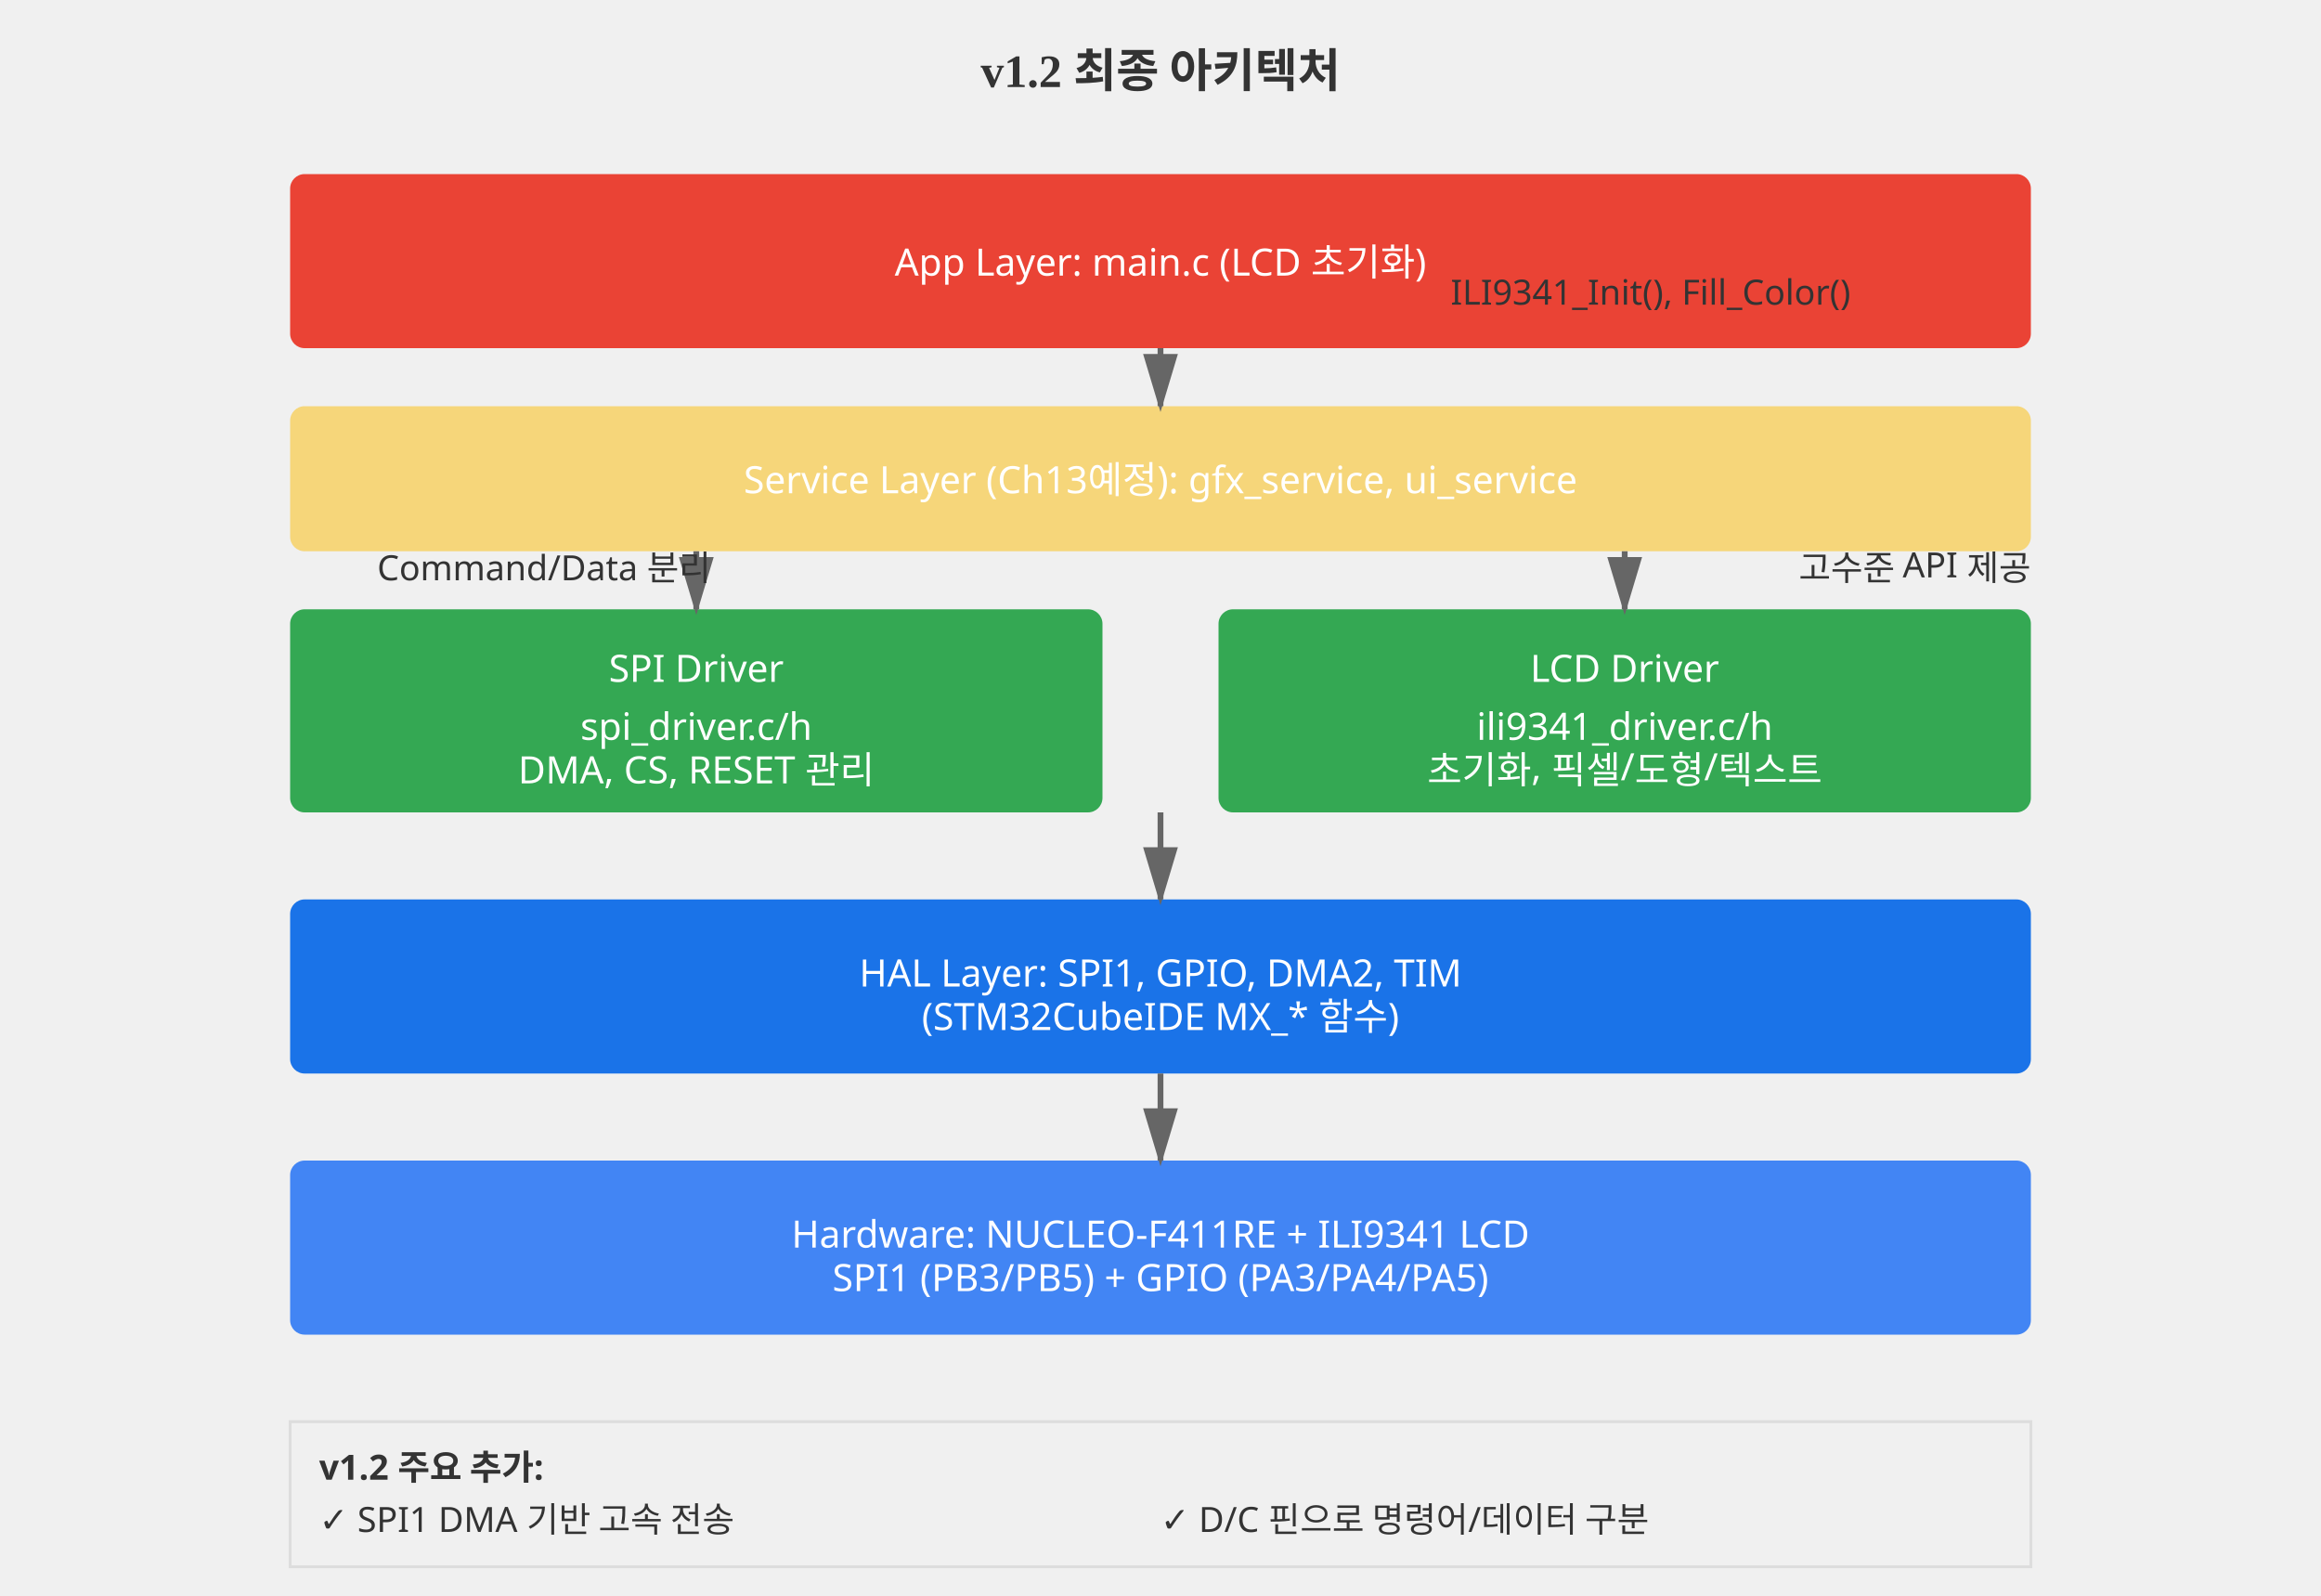
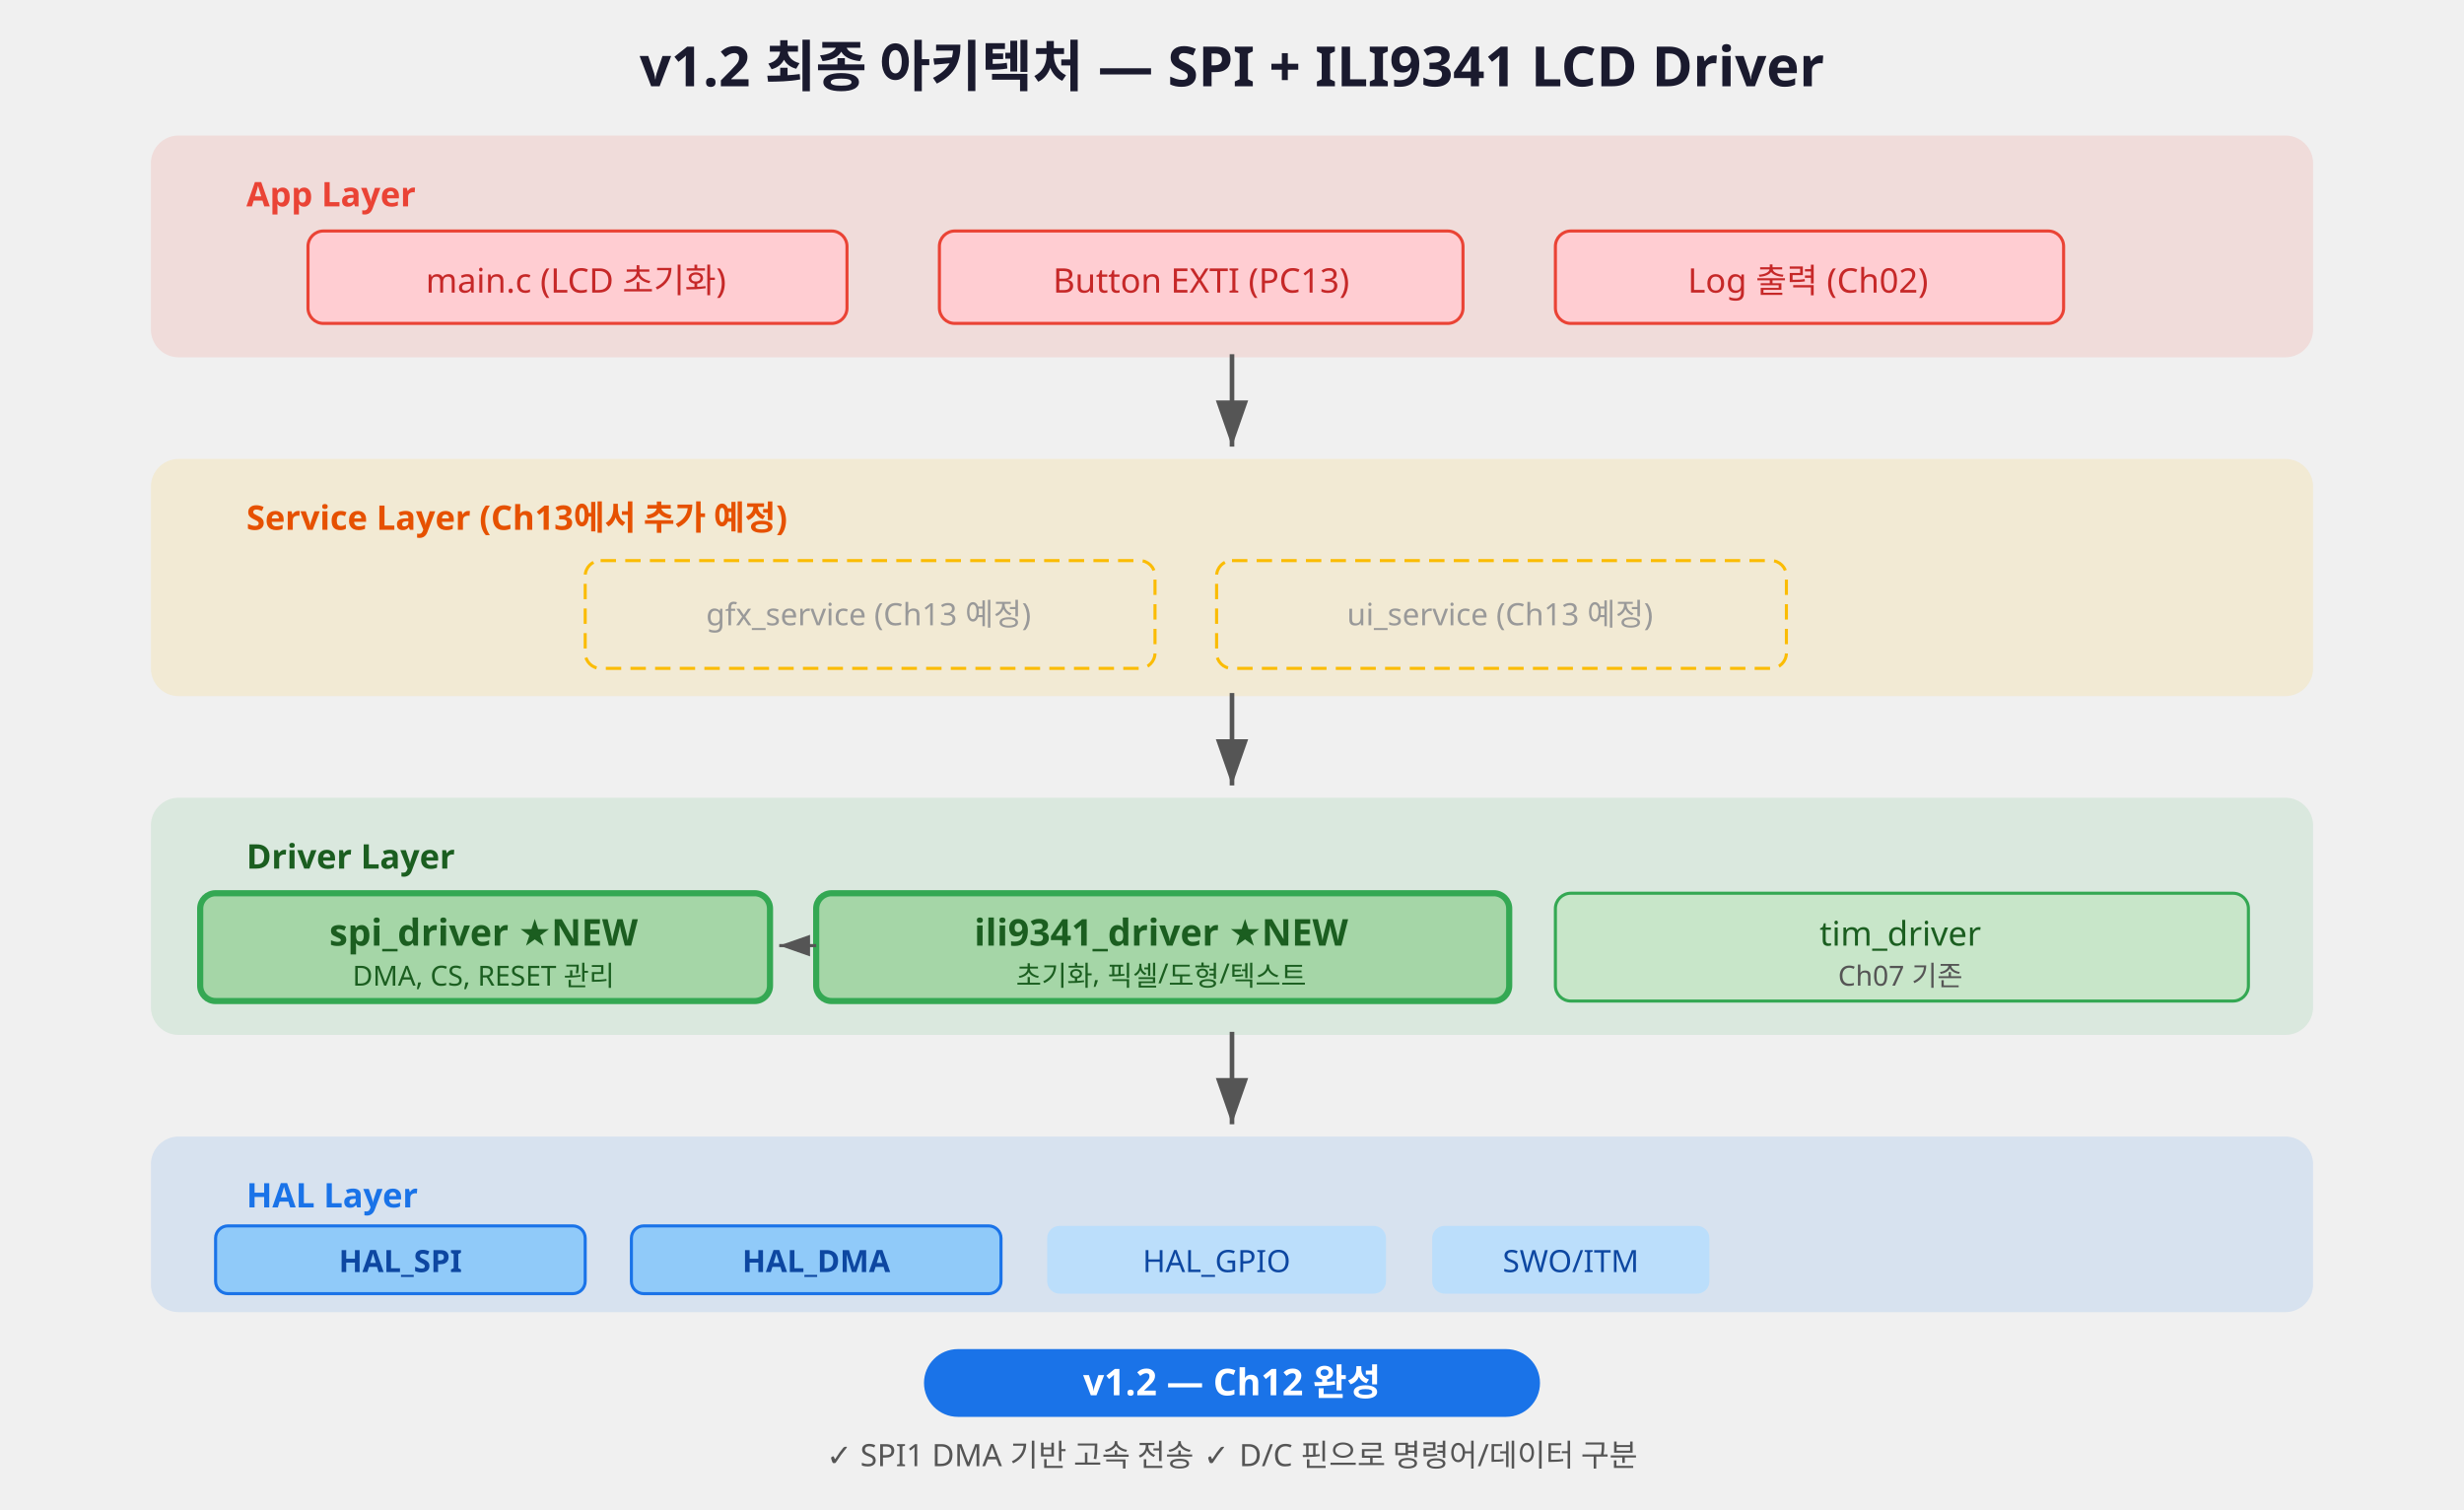
- <svg xmlns="http://www.w3.org/2000/svg" width="800" height="550" viewBox="0 0 800 550">
+ <svg xmlns="http://www.w3.org/2000/svg" width="800" height="490" font-family="'Noto Sans KR', sans-serif" font-size="14" viewBox="0 0 800 490">
  <defs>
-     <style>
-       .app { fill: #EA4335; }
-       .service { fill: #FBBC04; }
-       .driver { fill: #34A853; }
-       .hal { fill: #1A73E8; }
-       .spi { fill: #4285F4; }
-       .text { fill: white; font-size: 13px; font-family: 'Noto Sans KR', sans-serif; text-anchor: middle; }
-       .label { fill: #333; font-size: 12px; font-family: 'Noto Sans KR', sans-serif; }
-       .title { fill: #333; font-size: 16px; font-weight: bold; }
-       .arrow { stroke: #666; stroke-width: 2; fill: none; marker-end: url(#arrowhead); }
-     </style>
-     <marker id="arrowhead" markerWidth="10" markerHeight="10" refX="9" refY="3" orient="auto">
-       <polygon points="0 0, 10 3, 0 6" fill="#666" />
+     <marker id="arr12f" markerWidth="10" markerHeight="7" refX="10" refY="3.5" orient="auto">
+       <polygon points="0 0, 10 3.5, 0 7" fill="#555" />
    </marker>
  </defs>
-   <text x="400" y="30" class="title" text-anchor="middle">v1.2 최종 아키텍처</text>
-   <rect x="100" y="60" width="600" height="60" class="app" rx="5" />
-   <text x="400" y="95" class="text">App Layer: main.c (LCD 초기화)</text>
-   <rect x="100" y="140" width="600" height="50" class="service" rx="5" opacity="0.5" />
-   <text x="400" y="170" class="text" opacity="1">Service Layer (Ch13예정): gfx_service, ui_service</text>
-   <g>
-     <rect x="100" y="210" width="280" height="70" class="driver" rx="5" />
-     <text x="240" y="235" class="text">SPI Driver</text>
-     <text x="240" y="255" class="text" font-size="12">spi_driver.c/h</text>
-     <text x="240" y="270" class="text" font-size="10">DMA, CS, RESET 관리</text>
-     <rect x="420" y="210" width="280" height="70" class="driver" rx="5" />
-     <text x="560" y="235" class="text">LCD Driver</text>
-     <text x="560" y="255" class="text" font-size="12">ili9341_driver.c/h</text>
-     <text x="560" y="270" class="text" font-size="10">초기화, 픽셀/도형/텍스트</text>
-   </g>
-   <rect x="100" y="310" width="600" height="60" class="hal" rx="5" />
-   <text x="400" y="340" class="text">HAL Layer: SPI1, GPIO, DMA2, TIM</text>
-   <text x="400" y="355" class="text" font-size="11">(STM32CubeIDE MX_* 함수)</text>
-   <rect x="100" y="400" width="600" height="60" class="spi" rx="5" />
-   <text x="400" y="430" class="text">Hardware: NUCLEO-F411RE + ILI9341 LCD</text>
-   <text x="400" y="445" class="text" font-size="11">SPI1 (PB3/PB5) + GPIO (PA3/PA4/PA5)</text>
-   <path d="M 400 120 L 400 140" class="arrow" />
-   <path d="M 240 190 L 240 210" class="arrow" />
-   <path d="M 560 190 L 560 210" class="arrow" />
-   <path d="M 400 280 L 400 310" class="arrow" />
-   <path d="M 400 370 L 400 400" class="arrow" />
-   <text x="500" y="105" class="label" font-size="11">ILI9341_Init(), Fill_Color()</text>
-   <text x="130" y="200" class="label" font-size="10">Command/Data 분리</text>
-   <text x="620" y="200" class="label" font-size="10">고수준 API 제공</text>
-   <rect x="100" y="490" width="600" height="50" fill="none" stroke="#ddd" stroke-width="1" />
-   <text x="110" y="510" class="label" font-weight="bold">v1.2 주요 추가:</text>
-   <text x="110" y="528" class="label">✓ SPI1 DMA 기반 고속 전송</text>
-   <text x="400" y="528" class="label">✓ D/C 핀으로 명령어/데이터 구분</text>
+   <text x="400" y="28" text-anchor="middle" font-size="18" font-weight="bold" fill="#1A1A2E">v1.2 최종 아키텍처 — SPI + ILI9341 LCD Driver</text>
+   <rect x="50" y="45" width="700" height="70" rx="8" fill="#EA4335" opacity="0.12" stroke="#EA4335" stroke-width="2" />
+   <text x="80" y="67" font-size="11" fill="#EA4335" font-weight="bold">App Layer</text>
+   <rect x="100" y="75" width="175" height="30" rx="5" fill="#FFCDD2" stroke="#EA4335" />
+   <text x="187" y="95" text-anchor="middle" font-size="11" fill="#C62828">main.c (LCD 초기화)</text>
+   <rect x="305" y="75" width="170" height="30" rx="5" fill="#FFCDD2" stroke="#EA4335" />
+   <text x="390" y="95" text-anchor="middle" font-size="11" fill="#C62828">Button EXTI (PC13)</text>
+   <rect x="505" y="75" width="165" height="30" rx="5" fill="#FFCDD2" stroke="#EA4335" />
+   <text x="587" y="95" text-anchor="middle" font-size="11" fill="#C62828">Log 출력 (Ch02)</text>
+   <line x1="400" y1="115" x2="400" y2="145" stroke="#555" stroke-width="1.5" marker-end="url(#arr12f)" />
+   <rect x="50" y="150" width="700" height="75" rx="8" fill="#FBBC04" opacity="0.12" stroke="#FBBC04" stroke-width="2" />
+   <text x="80" y="172" font-size="11" fill="#E65100" font-weight="bold">Service Layer (Ch13에서 추가 예정)</text>
+   <rect x="190" y="182" width="185" height="35" rx="5" fill="none" stroke="#FBBC04" stroke-dasharray="5,3" />
+   <text x="282" y="203" text-anchor="middle" font-size="10" fill="#999">gfx_service (Ch13 예정)</text>
+   <rect x="395" y="182" width="185" height="35" rx="5" fill="none" stroke="#FBBC04" stroke-dasharray="5,3" />
+   <text x="487" y="203" text-anchor="middle" font-size="10" fill="#999">ui_service (Ch13 예정)</text>
+   <line x1="400" y1="225" x2="400" y2="255" stroke="#555" stroke-width="1.5" marker-end="url(#arr12f)" />
+   <rect x="50" y="260" width="700" height="75" rx="8" fill="#34A853" opacity="0.12" stroke="#34A853" stroke-width="2" />
+   <text x="80" y="282" font-size="11" fill="#1B5E20" font-weight="bold">Driver Layer</text>
+   <rect x="65" y="290" width="185" height="35" rx="5" fill="#A5D6A7" stroke="#34A853" stroke-width="2" />
+   <text x="157" y="307" text-anchor="middle" font-size="12" font-weight="bold" fill="#1B5E20">spi_driver ★NEW</text>
+   <text x="157" y="320" text-anchor="middle" font-size="9" fill="#1B5E20">DMA, CS, RESET 관리</text>
+   <rect x="265" y="290" width="225" height="35" rx="5" fill="#A5D6A7" stroke="#34A853" stroke-width="2" />
+   <text x="377" y="307" text-anchor="middle" font-size="12" font-weight="bold" fill="#1B5E20">ili9341_driver ★NEW</text>
+   <text x="377" y="320" text-anchor="middle" font-size="9" fill="#1B5E20">초기화, 픽셀/도형/텍스트</text>
+   <rect x="505" y="290" width="225" height="35" rx="5" fill="#C8E6C9" stroke="#34A853" />
+   <text x="617" y="307" text-anchor="middle" font-size="11" fill="#1B5E20">tim_driver</text>
+   <text x="617" y="320" text-anchor="middle" font-size="9" fill="#555">Ch07 기존</text>
+   <line x1="265" y1="307" x2="253" y2="307" stroke="#555" stroke-width="1" marker-end="url(#arr12f)" />
+   <line x1="400" y1="335" x2="400" y2="365" stroke="#555" stroke-width="1.5" marker-end="url(#arr12f)" />
+   <rect x="50" y="370" width="700" height="55" rx="8" fill="#1A73E8" opacity="0.12" stroke="#1A73E8" stroke-width="2" />
+   <text x="80" y="392" font-size="11" fill="#1A73E8" font-weight="bold">HAL Layer</text>
+   <rect x="70" y="398" width="120" height="22" rx="4" fill="#90CAF9" stroke="#1A73E8" />
+   <text x="130" y="413" text-anchor="middle" font-size="10" font-weight="bold" fill="#0D47A1">HAL_SPI</text>
+   <rect x="205" y="398" width="120" height="22" rx="4" fill="#90CAF9" stroke="#1A73E8" />
+   <text x="265" y="413" text-anchor="middle" font-size="10" font-weight="bold" fill="#0D47A1">HAL_DMA</text>
+   <rect x="340" y="398" width="110" height="22" rx="4" fill="#BBDEFB" />
+   <text x="395" y="413" text-anchor="middle" font-size="10" fill="#0D47A1">HAL_GPIO</text>
+   <rect x="465" y="398" width="90" height="22" rx="4" fill="#BBDEFB" />
+   <text x="510" y="413" text-anchor="middle" font-size="10" fill="#0D47A1">SWO/ITM</text>
+   <rect x="300" y="438" width="200" height="22" rx="11" fill="#1A73E8" />
+   <text x="400" y="453" text-anchor="middle" font-size="12" font-weight="bold" fill="white">v1.2 — Ch12 완성</text>
+   <text x="400" y="476" text-anchor="middle" font-size="10" fill="#555">✓ SPI1 DMA 기반 고속 전송    ✓ D/C 핀으로 명령어/데이터 구분</text>
</svg>
